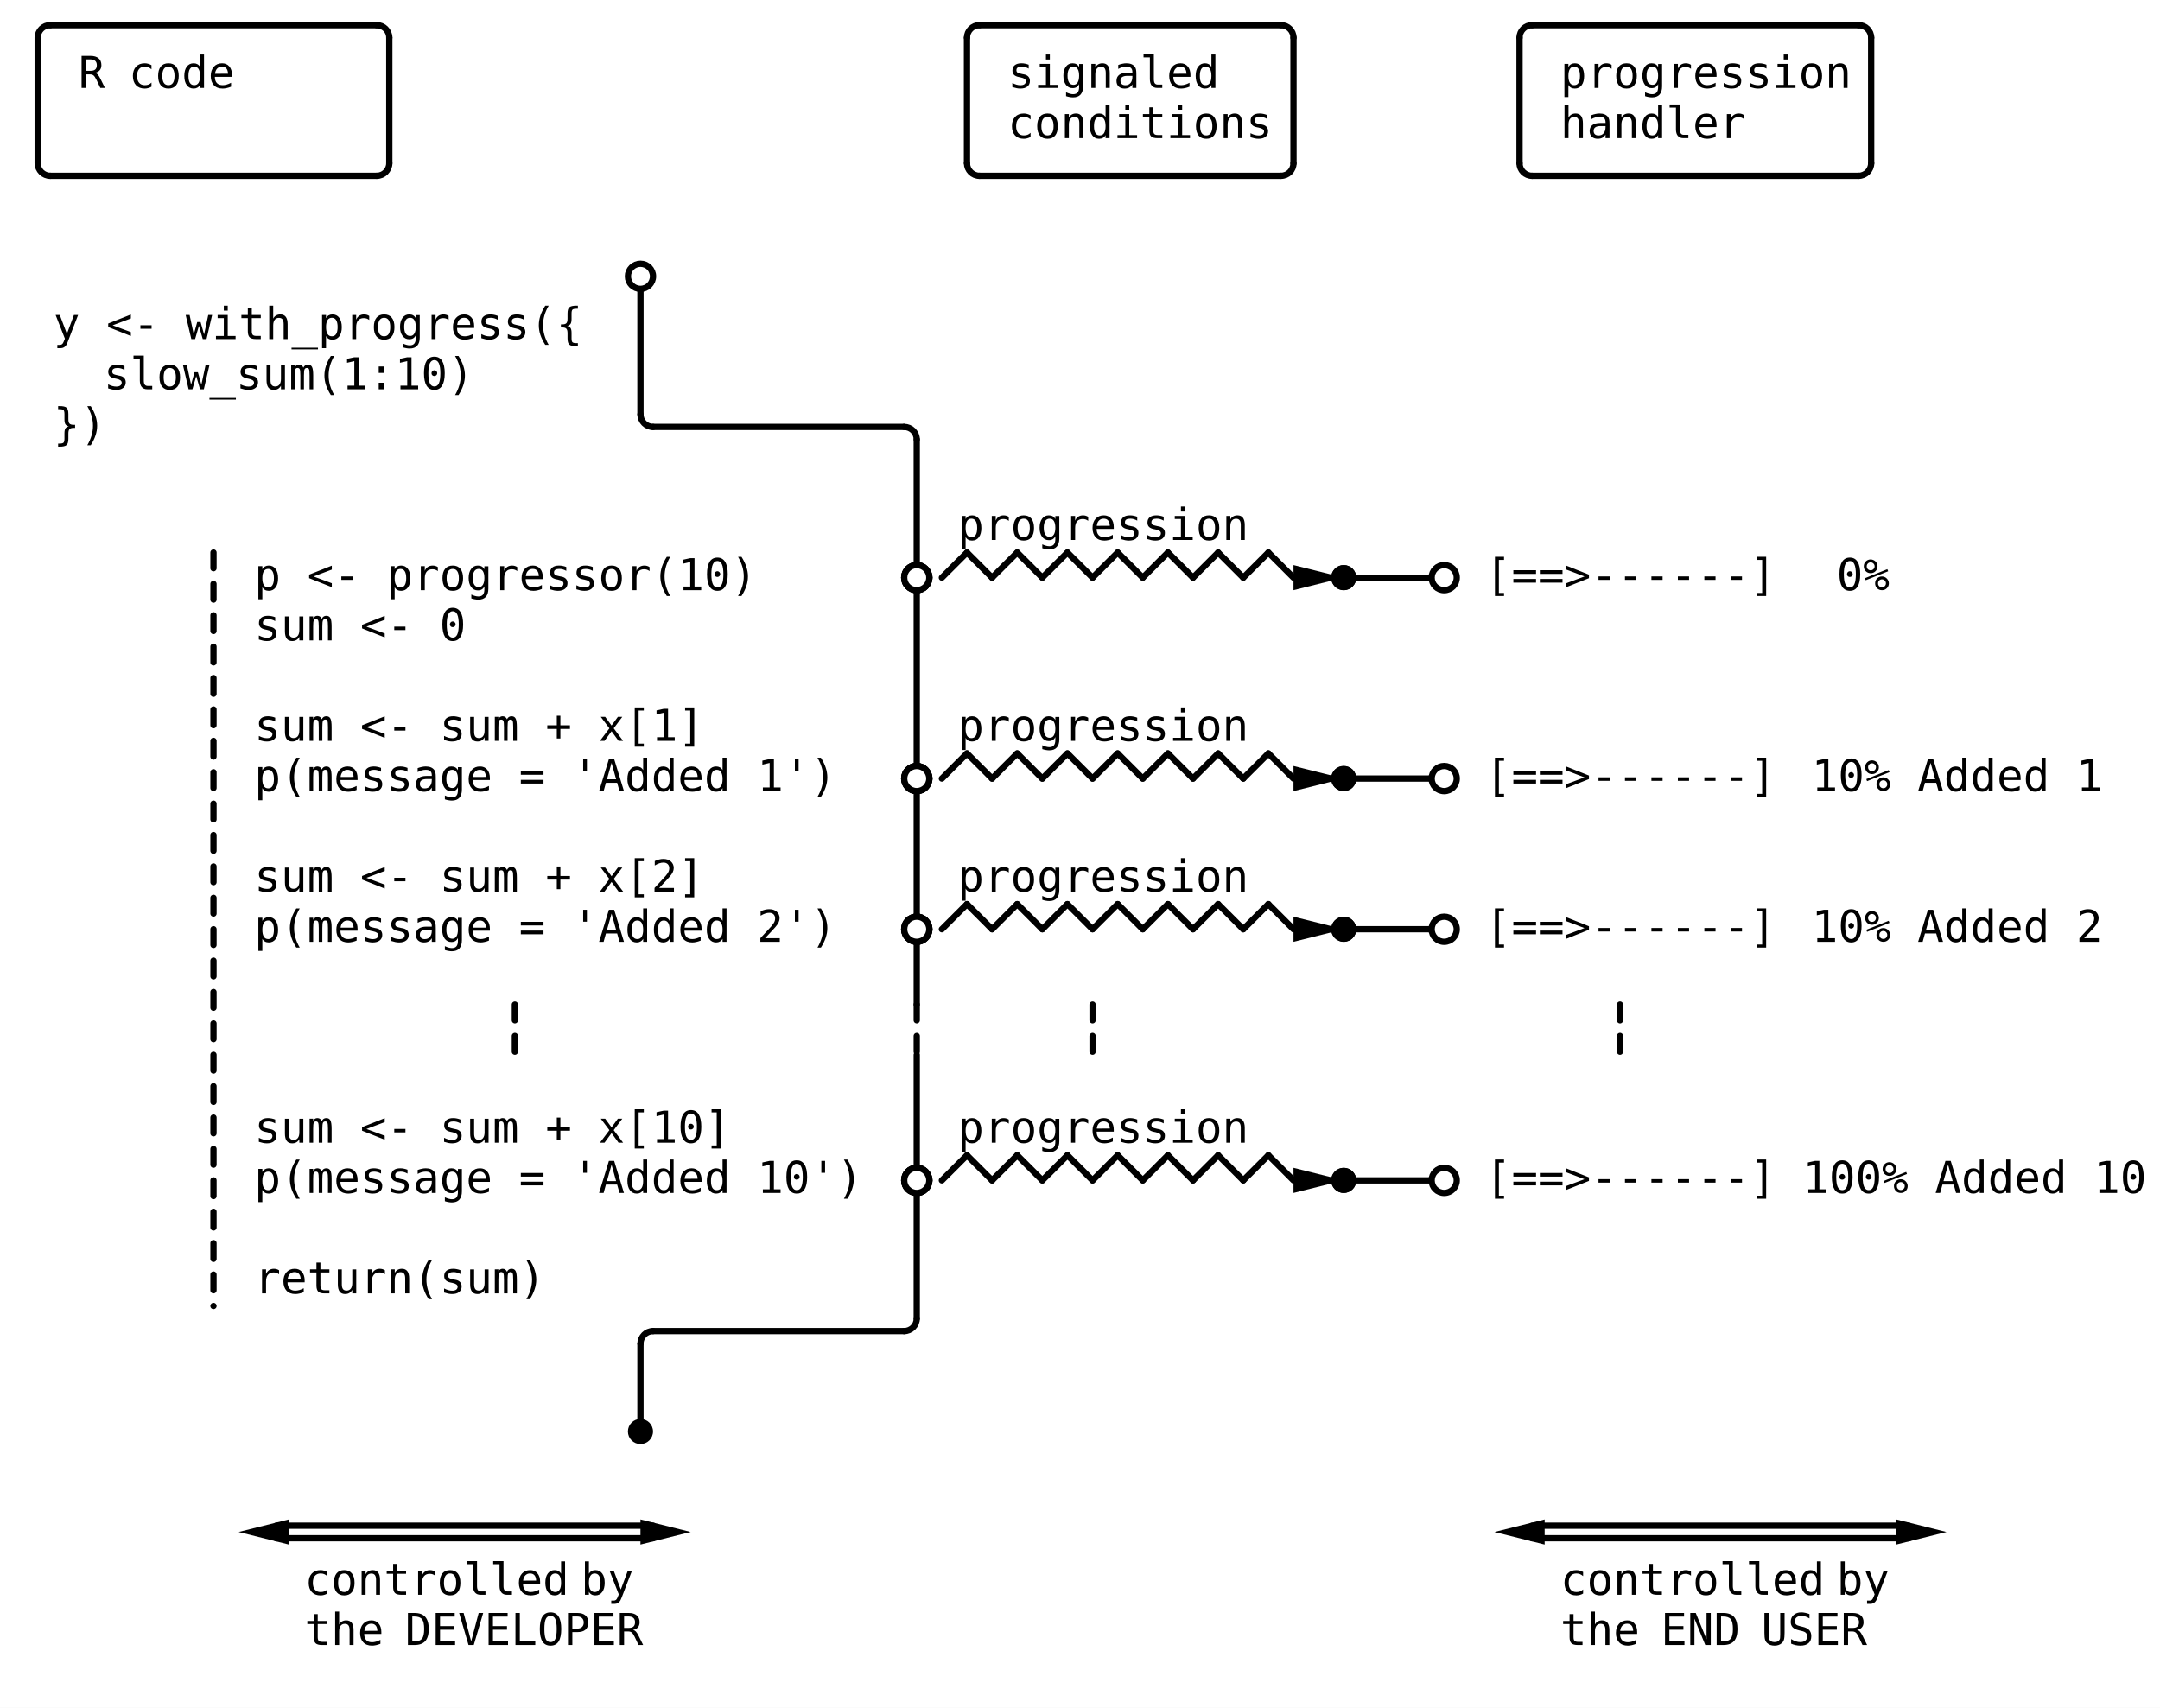
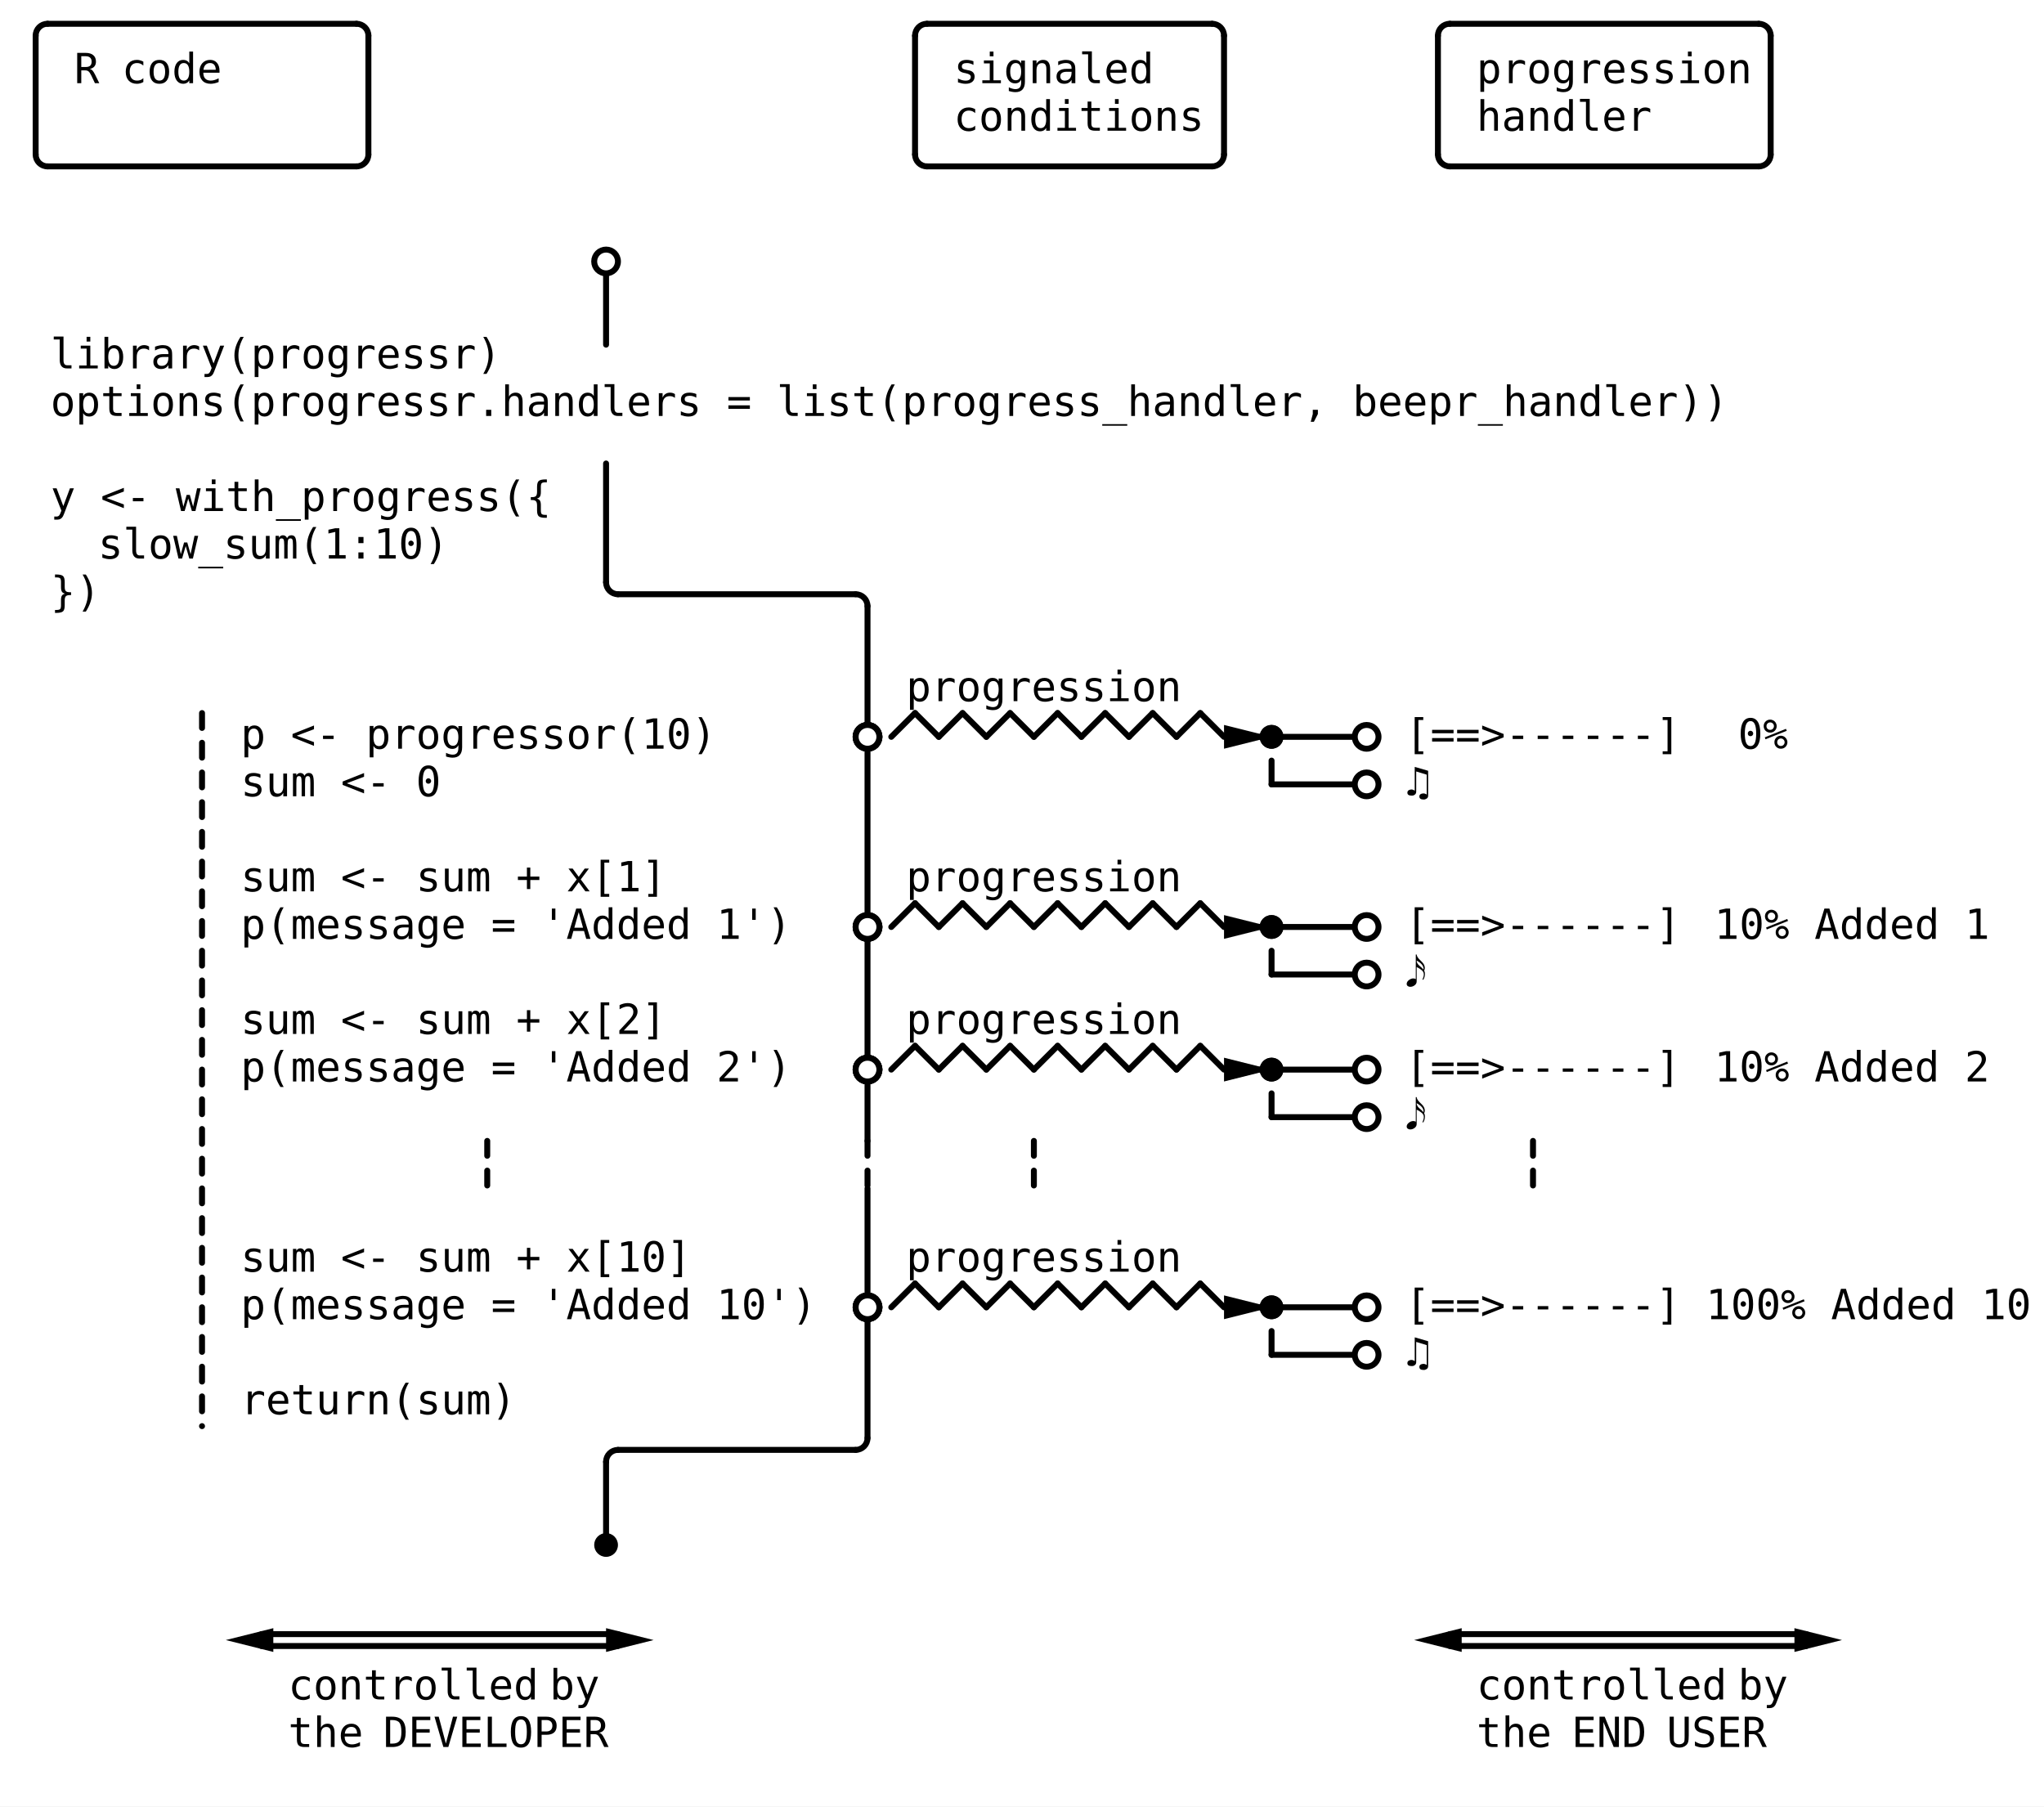
- <svg xmlns="http://www.w3.org/2000/svg" class="bob" font-family="monospace" font-size="14" height="544" width="688">
+ <svg xmlns="http://www.w3.org/2000/svg" class="bob" font-family="monospace" font-size="14" height="608" width="688">
  <defs>
    <marker id="triangle" markerHeight="8" markerWidth="8" orient="auto" refX="4" refY="2" viewBox="0 0 8 4">
      <polygon fill="black" points="0,0 0,4 8,2 0,0" />
    </marker>
    <marker id="clear_triangle" markerHeight="10" markerWidth="10" orient="auto" refX="1" refY="7" viewBox="0 0 20 14">
      <polygon fill="none" points="2,2 2,12 18,7 2,2" stroke="black" stroke-width="2" />
    </marker>
    <marker id="circle" markerHeight="5" markerWidth="5" orient="auto" refX="10" refY="10" viewBox="0 0 20 20">
      <circle cx="10" cy="10" fill="black" r="8" />
    </marker>
    <marker id="square" markerHeight="5" markerWidth="5" orient="auto" refX="10" refY="10" viewBox="0 0 20 20">
      <rect fill="black" height="20" width="20" x="0" y="0" />
    </marker>
    <marker id="open_circle" markerHeight="10" markerWidth="10" orient="auto" refX="10" refY="10" viewBox="0 0 20 20">
      <circle cx="10" cy="10" fill="white" r="4" stroke="black" stroke-width="2" />
    </marker>
    <marker id="big_open_circle" markerHeight="20" markerWidth="20" orient="auto" refX="20" refY="20" viewBox="0 0 40 40">
      <circle cx="20" cy="20" fill="white" r="6" stroke="black" stroke-width="2" />
    </marker>
  </defs>
  <style type="text/css">

    line,path {
      stroke: black;
      stroke-width: 2;
      stroke-opacity: 1;
      fill-opacity: 1;
      stroke-linecap: round;
      stroke-linejoin: miter;
    }
    line.dashed {
        stroke-dasharray: 5;
    }
    circle.solid {
      fill:black;
      stroke: black;
      stroke-width: 2;
      stroke-opacity: 1;
      fill-opacity: 1;
      stroke-linecap: round;
      stroke-linejoin: miter;
    }
    circle.open {
      fill:none;
      stroke: black;
      stroke-width: 2;
      stroke-opacity: 1;
      fill-opacity: 1;
      stroke-linecap: round;
      stroke-linejoin: miter;
    }
    tspan.head{
        fill: none;
        stroke: none;
    }
    
</style>
-   <rect fill="white" height="544" width="688" x="0" y="0" />
+   <rect fill="white" height="608" width="688" x="0" y="0" />
  <g>
    <line x1="12" x2="12" y1="12" y2="52" />
    <path d="M 12 52 A 4 4 0 0 0 16 56" fill="none" />
    <path d="M 16 8 A 4 4 0 0 0 12 12" fill="none" />
  </g>
  <g>
    <line x1="16" x2="120" y1="8" y2="8" />
    <path d="M 124 12 A 4 4 0 0 0 120 8" fill="none" />
  </g>
  <g>
    <line x1="16" x2="120" y1="56" y2="56" />
    <path d="M 120 56 A 4 4 0 0 0 124 52" fill="none" />
  </g>
  <g>
-     <line x1="88" x2="208" y1="486" y2="486" />
-   </g>
-   <g>
-     <line marker-end="url(#triangle)" x1="88" x2="84" y1="488" y2="488" />
-   </g>
-   <g>
-     <line x1="88" x2="208" y1="490" y2="490" />
+     <line x1="88" x2="208" y1="550" y2="550" />
+   </g>
+   <g>
+     <line marker-end="url(#triangle)" x1="88" x2="84" y1="552" y2="552" />
+   </g>
+   <g>
+     <line x1="88" x2="208" y1="554" y2="554" />
  </g>
  <g>
    <line x1="124" x2="124" y1="12" y2="52" />
  </g>
  <g>
-     <line marker-end="url(#circle)" x1="204" x2="204" y1="428" y2="456" />
-     <path d="M 208 424 A 4 4 0 0 0 204 428" fill="none" />
-   </g>
-   <g>
-     <line x1="208" x2="288" y1="136" y2="136" />
-     <path d="M 204 132 A 4 4 0 0 0 208 136" fill="none" />
-     <path d="M 292 140 A 4 4 0 0 0 288 136" fill="none" />
-     <line marker-start="url(#open_circle)" x1="204" x2="204" y1="88" y2="132" />
-     <line marker-end="url(#open_circle)" x1="292" x2="292" y1="140" y2="184" />
-     <line marker-end="url(#open_circle)" marker-start="url(#open_circle)" x1="292" x2="292" y1="184" y2="248" />
-     <line marker-start="url(#open_circle)" x1="292" x2="296" y1="184" y2="184" />
-     <line marker-end="url(#open_circle)" marker-start="url(#open_circle)" x1="292" x2="292" y1="248" y2="296" />
+     <line x1="204" x2="204" y1="156" y2="196" />
+     <path d="M 204 196 A 4 4 0 0 0 208 200" fill="none" />
+   </g>
+   <g>
+     <line marker-end="url(#circle)" x1="204" x2="204" y1="492" y2="520" />
+     <path d="M 208 488 A 4 4 0 0 0 204 492" fill="none" />
+   </g>
+   <g>
+     <line x1="208" x2="288" y1="200" y2="200" />
+     <path d="M 292 204 A 4 4 0 0 0 288 200" fill="none" />
+     <line marker-end="url(#open_circle)" x1="292" x2="292" y1="204" y2="248" />
+     <line marker-end="url(#open_circle)" marker-start="url(#open_circle)" x1="292" x2="292" y1="248" y2="312" />
    <line marker-start="url(#open_circle)" x1="292" x2="296" y1="248" y2="248" />
-     <line marker-start="url(#open_circle)" x1="292" x2="292" y1="296" y2="320" />
-     <line marker-start="url(#open_circle)" x1="292" x2="296" y1="296" y2="296" />
-   </g>
-   <g>
-     <line x1="208" x2="288" y1="424" y2="424" />
-     <path d="M 288 424 A 4 4 0 0 0 292 420" fill="none" />
-     <line marker-start="url(#open_circle)" x1="292" x2="292" y1="376" y2="420" />
-     <line marker-start="url(#open_circle)" x1="292" x2="296" y1="376" y2="376" />
-   </g>
-   <g>
-     <line marker-end="url(#triangle)" x1="208" x2="212" y1="488" y2="488" />
+     <line marker-end="url(#open_circle)" marker-start="url(#open_circle)" x1="292" x2="292" y1="312" y2="360" />
+     <line marker-start="url(#open_circle)" x1="292" x2="296" y1="312" y2="312" />
+     <line marker-start="url(#open_circle)" x1="292" x2="292" y1="360" y2="384" />
+     <line marker-start="url(#open_circle)" x1="292" x2="296" y1="360" y2="360" />
+   </g>
+   <g>
+     <line x1="208" x2="288" y1="488" y2="488" />
+     <path d="M 288 488 A 4 4 0 0 0 292 484" fill="none" />
+     <line marker-start="url(#open_circle)" x1="292" x2="292" y1="440" y2="484" />
+     <line marker-start="url(#open_circle)" x1="292" x2="296" y1="440" y2="440" />
+   </g>
+   <g>
+     <line marker-end="url(#triangle)" x1="208" x2="212" y1="552" y2="552" />
  </g>
  <g>
    <line x1="308" x2="308" y1="12" y2="52" />
    <path d="M 308 52 A 4 4 0 0 0 312 56" fill="none" />
    <path d="M 312 8 A 4 4 0 0 0 308 12" fill="none" />
-   </g>
-   <g>
-     <line x1="308" x2="300" y1="176" y2="184" />
-     <line x1="308" x2="316" y1="176" y2="184" />
-     <line x1="324" x2="316" y1="176" y2="184" />
-     <line x1="324" x2="332" y1="176" y2="184" />
-     <line x1="340" x2="332" y1="176" y2="184" />
-     <line x1="340" x2="348" y1="176" y2="184" />
-     <line x1="356" x2="348" y1="176" y2="184" />
-     <line x1="356" x2="364" y1="176" y2="184" />
-     <line x1="372" x2="364" y1="176" y2="184" />
-     <line x1="372" x2="380" y1="176" y2="184" />
-     <line x1="388" x2="380" y1="176" y2="184" />
-     <line x1="388" x2="396" y1="176" y2="184" />
-     <line x1="404" x2="396" y1="176" y2="184" />
-     <line x1="404" x2="412" y1="176" y2="184" />
  </g>
  <g>
    <line x1="308" x2="300" y1="240" y2="248" />
    <line x1="308" x2="316" y1="240" y2="248" />
    <line x1="324" x2="316" y1="240" y2="248" />
    <line x1="324" x2="332" y1="240" y2="248" />
    <line x1="340" x2="332" y1="240" y2="248" />
    <line x1="340" x2="348" y1="240" y2="248" />
    <line x1="356" x2="348" y1="240" y2="248" />
    <line x1="356" x2="364" y1="240" y2="248" />
    <line x1="372" x2="364" y1="240" y2="248" />
    <line x1="372" x2="380" y1="240" y2="248" />
    <line x1="388" x2="380" y1="240" y2="248" />
    <line x1="388" x2="396" y1="240" y2="248" />
    <line x1="404" x2="396" y1="240" y2="248" />
    <line x1="404" x2="412" y1="240" y2="248" />
  </g>
  <g>
-     <line x1="308" x2="300" y1="288" y2="296" />
-     <line x1="308" x2="316" y1="288" y2="296" />
-     <line x1="324" x2="316" y1="288" y2="296" />
-     <line x1="324" x2="332" y1="288" y2="296" />
-     <line x1="340" x2="332" y1="288" y2="296" />
-     <line x1="340" x2="348" y1="288" y2="296" />
-     <line x1="356" x2="348" y1="288" y2="296" />
-     <line x1="356" x2="364" y1="288" y2="296" />
-     <line x1="372" x2="364" y1="288" y2="296" />
-     <line x1="372" x2="380" y1="288" y2="296" />
-     <line x1="388" x2="380" y1="288" y2="296" />
-     <line x1="388" x2="396" y1="288" y2="296" />
-     <line x1="404" x2="396" y1="288" y2="296" />
-     <line x1="404" x2="412" y1="288" y2="296" />
-   </g>
-   <g>
-     <line x1="308" x2="300" y1="368" y2="376" />
-     <line x1="308" x2="316" y1="368" y2="376" />
-     <line x1="324" x2="316" y1="368" y2="376" />
-     <line x1="324" x2="332" y1="368" y2="376" />
-     <line x1="340" x2="332" y1="368" y2="376" />
-     <line x1="340" x2="348" y1="368" y2="376" />
-     <line x1="356" x2="348" y1="368" y2="376" />
-     <line x1="356" x2="364" y1="368" y2="376" />
-     <line x1="372" x2="364" y1="368" y2="376" />
-     <line x1="372" x2="380" y1="368" y2="376" />
-     <line x1="388" x2="380" y1="368" y2="376" />
-     <line x1="388" x2="396" y1="368" y2="376" />
-     <line x1="404" x2="396" y1="368" y2="376" />
-     <line x1="404" x2="412" y1="368" y2="376" />
+     <line x1="308" x2="300" y1="304" y2="312" />
+     <line x1="308" x2="316" y1="304" y2="312" />
+     <line x1="324" x2="316" y1="304" y2="312" />
+     <line x1="324" x2="332" y1="304" y2="312" />
+     <line x1="340" x2="332" y1="304" y2="312" />
+     <line x1="340" x2="348" y1="304" y2="312" />
+     <line x1="356" x2="348" y1="304" y2="312" />
+     <line x1="356" x2="364" y1="304" y2="312" />
+     <line x1="372" x2="364" y1="304" y2="312" />
+     <line x1="372" x2="380" y1="304" y2="312" />
+     <line x1="388" x2="380" y1="304" y2="312" />
+     <line x1="388" x2="396" y1="304" y2="312" />
+     <line x1="404" x2="396" y1="304" y2="312" />
+     <line x1="404" x2="412" y1="304" y2="312" />
+   </g>
+   <g>
+     <line x1="308" x2="300" y1="352" y2="360" />
+     <line x1="308" x2="316" y1="352" y2="360" />
+     <line x1="324" x2="316" y1="352" y2="360" />
+     <line x1="324" x2="332" y1="352" y2="360" />
+     <line x1="340" x2="332" y1="352" y2="360" />
+     <line x1="340" x2="348" y1="352" y2="360" />
+     <line x1="356" x2="348" y1="352" y2="360" />
+     <line x1="356" x2="364" y1="352" y2="360" />
+     <line x1="372" x2="364" y1="352" y2="360" />
+     <line x1="372" x2="380" y1="352" y2="360" />
+     <line x1="388" x2="380" y1="352" y2="360" />
+     <line x1="388" x2="396" y1="352" y2="360" />
+     <line x1="404" x2="396" y1="352" y2="360" />
+     <line x1="404" x2="412" y1="352" y2="360" />
+   </g>
+   <g>
+     <line x1="308" x2="300" y1="432" y2="440" />
+     <line x1="308" x2="316" y1="432" y2="440" />
+     <line x1="324" x2="316" y1="432" y2="440" />
+     <line x1="324" x2="332" y1="432" y2="440" />
+     <line x1="340" x2="332" y1="432" y2="440" />
+     <line x1="340" x2="348" y1="432" y2="440" />
+     <line x1="356" x2="348" y1="432" y2="440" />
+     <line x1="356" x2="364" y1="432" y2="440" />
+     <line x1="372" x2="364" y1="432" y2="440" />
+     <line x1="372" x2="380" y1="432" y2="440" />
+     <line x1="388" x2="380" y1="432" y2="440" />
+     <line x1="388" x2="396" y1="432" y2="440" />
+     <line x1="404" x2="396" y1="432" y2="440" />
+     <line x1="404" x2="412" y1="432" y2="440" />
  </g>
  <g>
    <line x1="312" x2="408" y1="8" y2="8" />
    <path d="M 412 12 A 4 4 0 0 0 408 8" fill="none" />
  </g>
  <g>
    <line x1="312" x2="408" y1="56" y2="56" />
    <path d="M 408 56 A 4 4 0 0 0 412 52" fill="none" />
  </g>
  <g>
    <line x1="412" x2="412" y1="12" y2="52" />
  </g>
  <g>
-     <line marker-end="url(#triangle)" x1="416" x2="420" y1="184" y2="184" />
-   </g>
-   <g>
    <line marker-end="url(#triangle)" x1="416" x2="420" y1="248" y2="248" />
  </g>
  <g>
-     <line marker-end="url(#triangle)" x1="416" x2="420" y1="296" y2="296" />
-   </g>
-   <g>
-     <line marker-end="url(#triangle)" x1="416" x2="420" y1="376" y2="376" />
-   </g>
-   <g>
-     <line marker-start="url(#circle)" x1="428" x2="424" y1="184" y2="184" />
-     <line marker-end="url(#open_circle)" marker-start="url(#circle)" x1="428" x2="460" y1="184" y2="184" />
+     <line marker-end="url(#triangle)" x1="416" x2="420" y1="312" y2="312" />
+   </g>
+   <g>
+     <line marker-end="url(#triangle)" x1="416" x2="420" y1="360" y2="360" />
+   </g>
+   <g>
+     <line marker-end="url(#triangle)" x1="416" x2="420" y1="440" y2="440" />
  </g>
  <g>
    <line marker-start="url(#circle)" x1="428" x2="424" y1="248" y2="248" />
    <line marker-end="url(#open_circle)" marker-start="url(#circle)" x1="428" x2="460" y1="248" y2="248" />
  </g>
  <g>
-     <line marker-start="url(#circle)" x1="428" x2="424" y1="296" y2="296" />
-     <line marker-end="url(#open_circle)" marker-start="url(#circle)" x1="428" x2="460" y1="296" y2="296" />
-   </g>
-   <g>
-     <line marker-start="url(#circle)" x1="428" x2="424" y1="376" y2="376" />
-     <line marker-end="url(#open_circle)" marker-start="url(#circle)" x1="428" x2="460" y1="376" y2="376" />
+     <line x1="428" x2="428" y1="264" y2="256" />
+     <line marker-end="url(#open_circle)" x1="428" x2="460" y1="264" y2="264" />
+   </g>
+   <g>
+     <line marker-start="url(#circle)" x1="428" x2="424" y1="312" y2="312" />
+     <line marker-end="url(#open_circle)" marker-start="url(#circle)" x1="428" x2="460" y1="312" y2="312" />
+   </g>
+   <g>
+     <line x1="428" x2="428" y1="328" y2="320" />
+     <line marker-end="url(#open_circle)" x1="428" x2="460" y1="328" y2="328" />
+   </g>
+   <g>
+     <line marker-start="url(#circle)" x1="428" x2="424" y1="360" y2="360" />
+     <line marker-end="url(#open_circle)" marker-start="url(#circle)" x1="428" x2="460" y1="360" y2="360" />
+   </g>
+   <g>
+     <line x1="428" x2="428" y1="376" y2="368" />
+     <line marker-end="url(#open_circle)" x1="428" x2="460" y1="376" y2="376" />
+   </g>
+   <g>
+     <line marker-start="url(#circle)" x1="428" x2="424" y1="440" y2="440" />
+     <line marker-end="url(#open_circle)" marker-start="url(#circle)" x1="428" x2="460" y1="440" y2="440" />
+   </g>
+   <g>
+     <line x1="428" x2="428" y1="456" y2="448" />
+     <line marker-end="url(#open_circle)" x1="428" x2="460" y1="456" y2="456" />
  </g>
  <g>
    <line x1="484" x2="484" y1="12" y2="52" />
    <path d="M 484 52 A 4 4 0 0 0 488 56" fill="none" />
    <path d="M 488 8 A 4 4 0 0 0 484 12" fill="none" />
  </g>
  <g>
    <line x1="488" x2="592" y1="8" y2="8" />
    <path d="M 596 12 A 4 4 0 0 0 592 8" fill="none" />
  </g>
  <g>
    <line x1="488" x2="592" y1="56" y2="56" />
    <path d="M 592 56 A 4 4 0 0 0 596 52" fill="none" />
  </g>
  <g>
-     <line x1="488" x2="608" y1="486" y2="486" />
-   </g>
-   <g>
-     <line marker-end="url(#triangle)" x1="488" x2="484" y1="488" y2="488" />
-   </g>
-   <g>
-     <line x1="488" x2="608" y1="490" y2="490" />
+     <line x1="488" x2="608" y1="550" y2="550" />
+   </g>
+   <g>
+     <line marker-end="url(#triangle)" x1="488" x2="484" y1="552" y2="552" />
+   </g>
+   <g>
+     <line x1="488" x2="608" y1="554" y2="554" />
  </g>
  <g>
    <line x1="596" x2="596" y1="12" y2="52" />
  </g>
  <g>
-     <line marker-end="url(#triangle)" x1="608" x2="612" y1="488" y2="488" />
-   </g>
-   <g>
-     <line class="dashed" fill="none" x1="68" x2="68" y1="176" y2="416" />
-   </g>
-   <g>
-     <line class="dashed" fill="none" x1="164" x2="164" y1="320" y2="336" />
-   </g>
-   <g>
-     <line class="dashed" fill="none" x1="292" x2="292" y1="320" y2="336" />
-     <line marker-end="url(#open_circle)" x1="292" x2="292" y1="336" y2="376" />
-   </g>
-   <g>
-     <line class="dashed" fill="none" x1="348" x2="348" y1="320" y2="336" />
-   </g>
-   <g>
-     <line class="dashed" fill="none" x1="516" x2="516" y1="320" y2="336" />
-   </g>
-   <g>
-     <text x="17" y="108">
+     <line marker-end="url(#triangle)" x1="608" x2="612" y1="552" y2="552" />
+   </g>
+   <g>
+     <line class="dashed" fill="none" x1="68" x2="68" y1="240" y2="480" />
+   </g>
+   <g>
+     <line class="dashed" fill="none" x1="164" x2="164" y1="384" y2="400" />
+   </g>
+   <g>
+     <line class="dashed" fill="none" x1="292" x2="292" y1="384" y2="400" />
+     <line marker-end="url(#open_circle)" x1="292" x2="292" y1="400" y2="440" />
+   </g>
+   <g>
+     <line class="dashed" fill="none" x1="348" x2="348" y1="384" y2="400" />
+   </g>
+   <g>
+     <line class="dashed" fill="none" x1="516" x2="516" y1="384" y2="400" />
+   </g>
+   <g>
+     <text x="17" y="124">
+ library(progressr)
+ </text>
+   </g>
+   <g>
+     <text x="17" y="140">
+ options(progressr.handlers = list(progress_handler, beepr_handler))
+ </text>
+   </g>
+   <g>
+     <text x="17" y="172">
y &lt;- with_progress({
</text>
  </g>
  <g>
-     <text x="17" y="140">
+     <text x="17" y="204">
})
</text>
  </g>
  <g>
    <text x="25" y="28">
R
</text>
  </g>
  <g>
-     <text x="33" y="124">
+     <text x="33" y="188">
slow_sum(1:10)
</text>
  </g>
  <g>
    <text x="41" y="28">
code
</text>
  </g>
  <g>
-     <text x="81" y="188">
+     <text x="81" y="252">
p &lt;- progressor(10)
</text>
  </g>
  <g>
-     <text x="81" y="204">
+     <text x="81" y="268">
sum &lt;- 0
</text>
  </g>
  <g>
-     <text x="81" y="236">
+     <text x="81" y="300">
sum &lt;- sum + x[1]
</text>
  </g>
  <g>
-     <text x="81" y="252">
+     <text x="81" y="316">
p(message = 'Added 1')
</text>
  </g>
  <g>
-     <text x="81" y="284">
+     <text x="81" y="348">
sum &lt;- sum + x[2]
</text>
  </g>
  <g>
-     <text x="81" y="300">
+     <text x="81" y="364">
p(message = 'Added 2')
</text>
  </g>
  <g>
-     <text x="81" y="364">
+     <text x="81" y="428">
sum &lt;- sum + x[10]
</text>
  </g>
  <g>
-     <text x="81" y="380">
+     <text x="81" y="444">
p(message = 'Added 10')
</text>
  </g>
  <g>
-     <text x="81" y="412">
+     <text x="81" y="476">
return(sum)
</text>
  </g>
  <g>
-     <text x="97" y="508">
+     <text x="97" y="572">
controlled
</text>
  </g>
  <g>
-     <text x="97" y="524">
+     <text x="97" y="588">
the
</text>
  </g>
  <g>
-     <text x="129" y="524">
+     <text x="129" y="588">
DEVELOPER
</text>
  </g>
  <g>
-     <text x="185" y="508">
+     <text x="185" y="572">
by
- </text>
-   </g>
-   <g>
-     <text x="305" y="172">
- progression
</text>
  </g>
  <g>
    <text x="305" y="236">
progression
</text>
  </g>
  <g>
-     <text x="305" y="284">
+     <text x="305" y="300">
progression
</text>
  </g>
  <g>
-     <text x="305" y="364">
+     <text x="305" y="348">
+ progression
+ </text>
+   </g>
+   <g>
+     <text x="305" y="428">
progression
</text>
  </g>
  <g>
    <text x="321" y="28">
signaled
</text>
  </g>
  <g>
    <text x="321" y="44">
conditions
</text>
  </g>
  <g>
-     <text x="473" y="188">
- [==&gt;------]
- </text>
-   </g>
-   <g>
    <text x="473" y="252">
[==&gt;------]
</text>
  </g>
  <g>
-     <text x="473" y="300">
+     <text x="473" y="268">
+ ♫
+ </text>
+   </g>
+   <g>
+     <text x="473" y="316">
[==&gt;------]
</text>
  </g>
  <g>
+     <text x="473" y="332">
+ 𝅘𝅥𝅯
+ </text>
+   </g>
+   <g>
+     <text x="473" y="364">
+ [==&gt;------]
+ </text>
+   </g>
+   <g>
    <text x="473" y="380">
+ 𝅘𝅥𝅯
+ </text>
+   </g>
+   <g>
+     <text x="473" y="444">
[==&gt;------] 100% Added 10
+ </text>
+   </g>
+   <g>
+     <text x="473" y="460">
+ ♫
</text>
  </g>
  <g>
    <text x="497" y="28">
progression
</text>
  </g>
  <g>
    <text x="497" y="44">
handler
</text>
  </g>
  <g>
-     <text x="497" y="508">
+     <text x="497" y="572">
controlled
</text>
  </g>
  <g>
-     <text x="497" y="524">
+     <text x="497" y="588">
the
</text>
  </g>
  <g>
-     <text x="529" y="524">
+     <text x="529" y="588">
END
</text>
  </g>
  <g>
-     <text x="561" y="524">
+     <text x="561" y="588">
USER
</text>
  </g>
  <g>
-     <text x="577" y="252">
+     <text x="577" y="316">
10% Added 1
</text>
  </g>
  <g>
-     <text x="577" y="300">
+     <text x="577" y="364">
10% Added 2
</text>
  </g>
  <g>
-     <text x="585" y="188">
+     <text x="585" y="252">
0%
</text>
  </g>
  <g>
-     <text x="585" y="508">
+     <text x="585" y="572">
by
</text>
  </g>
+   <g>
+     <line marker-start="url(#open_circle)" x1="204" x2="204" y1="88" y2="116" />
+   </g>
</svg>
